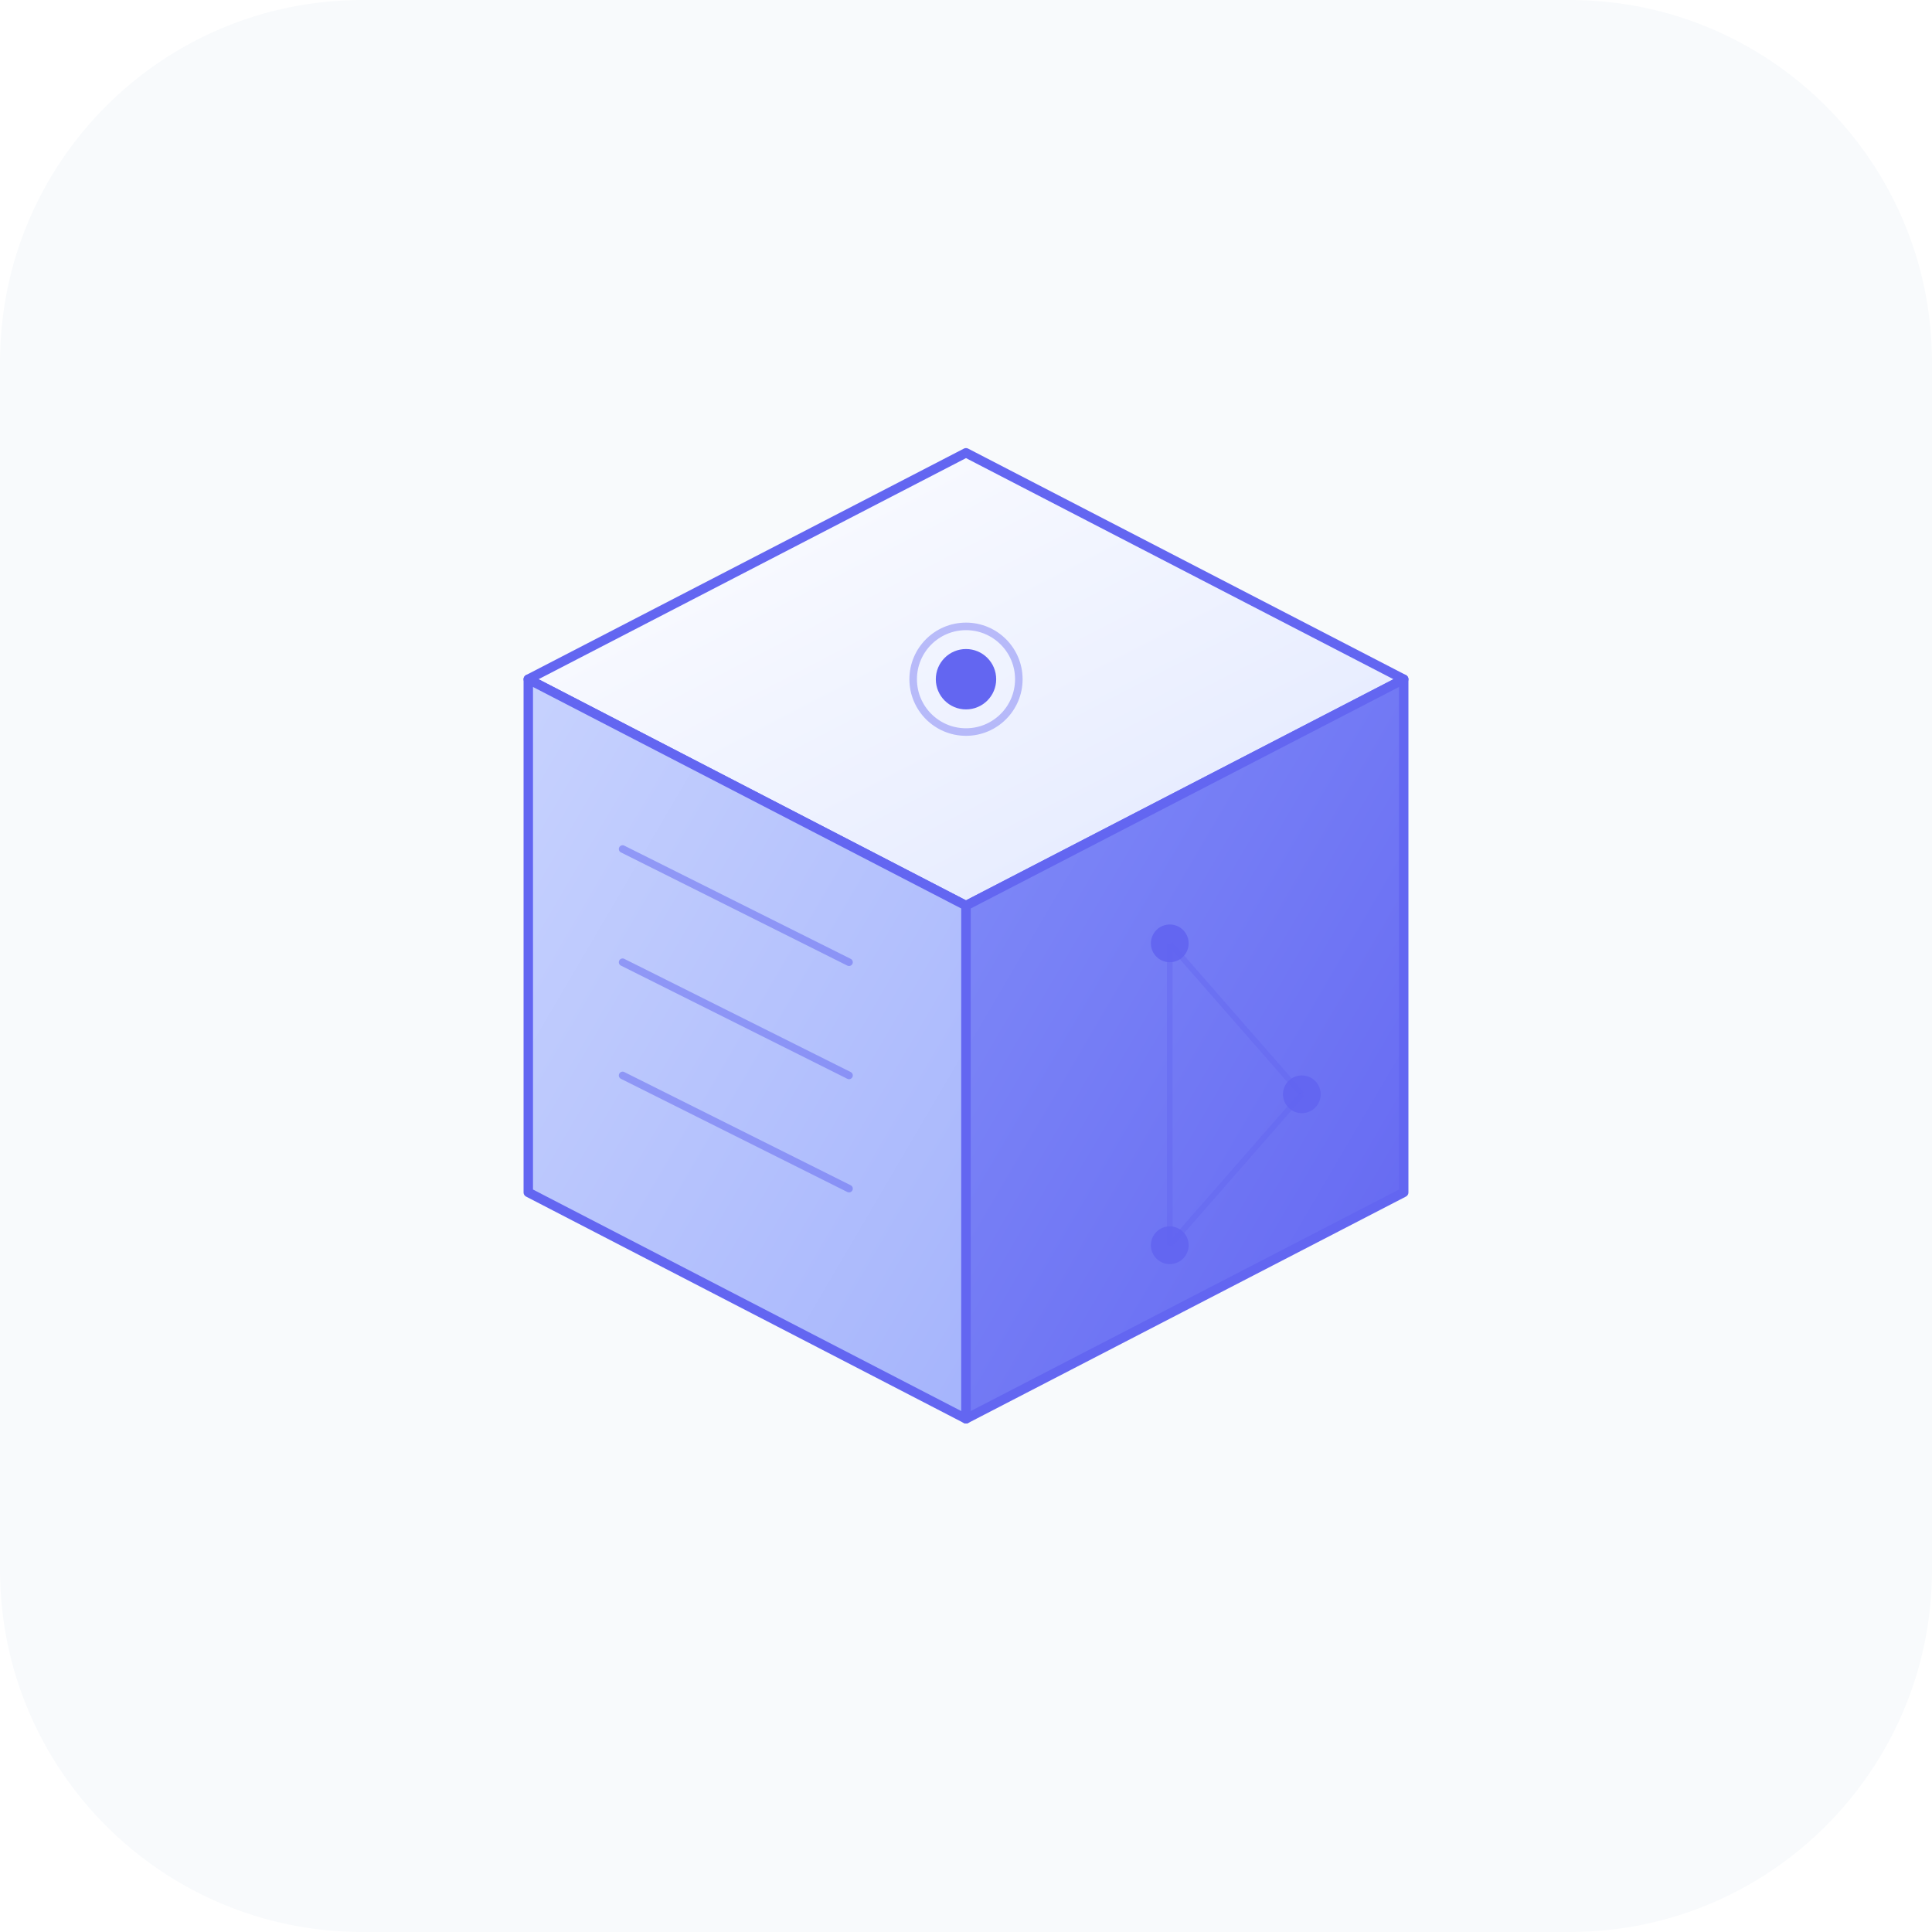
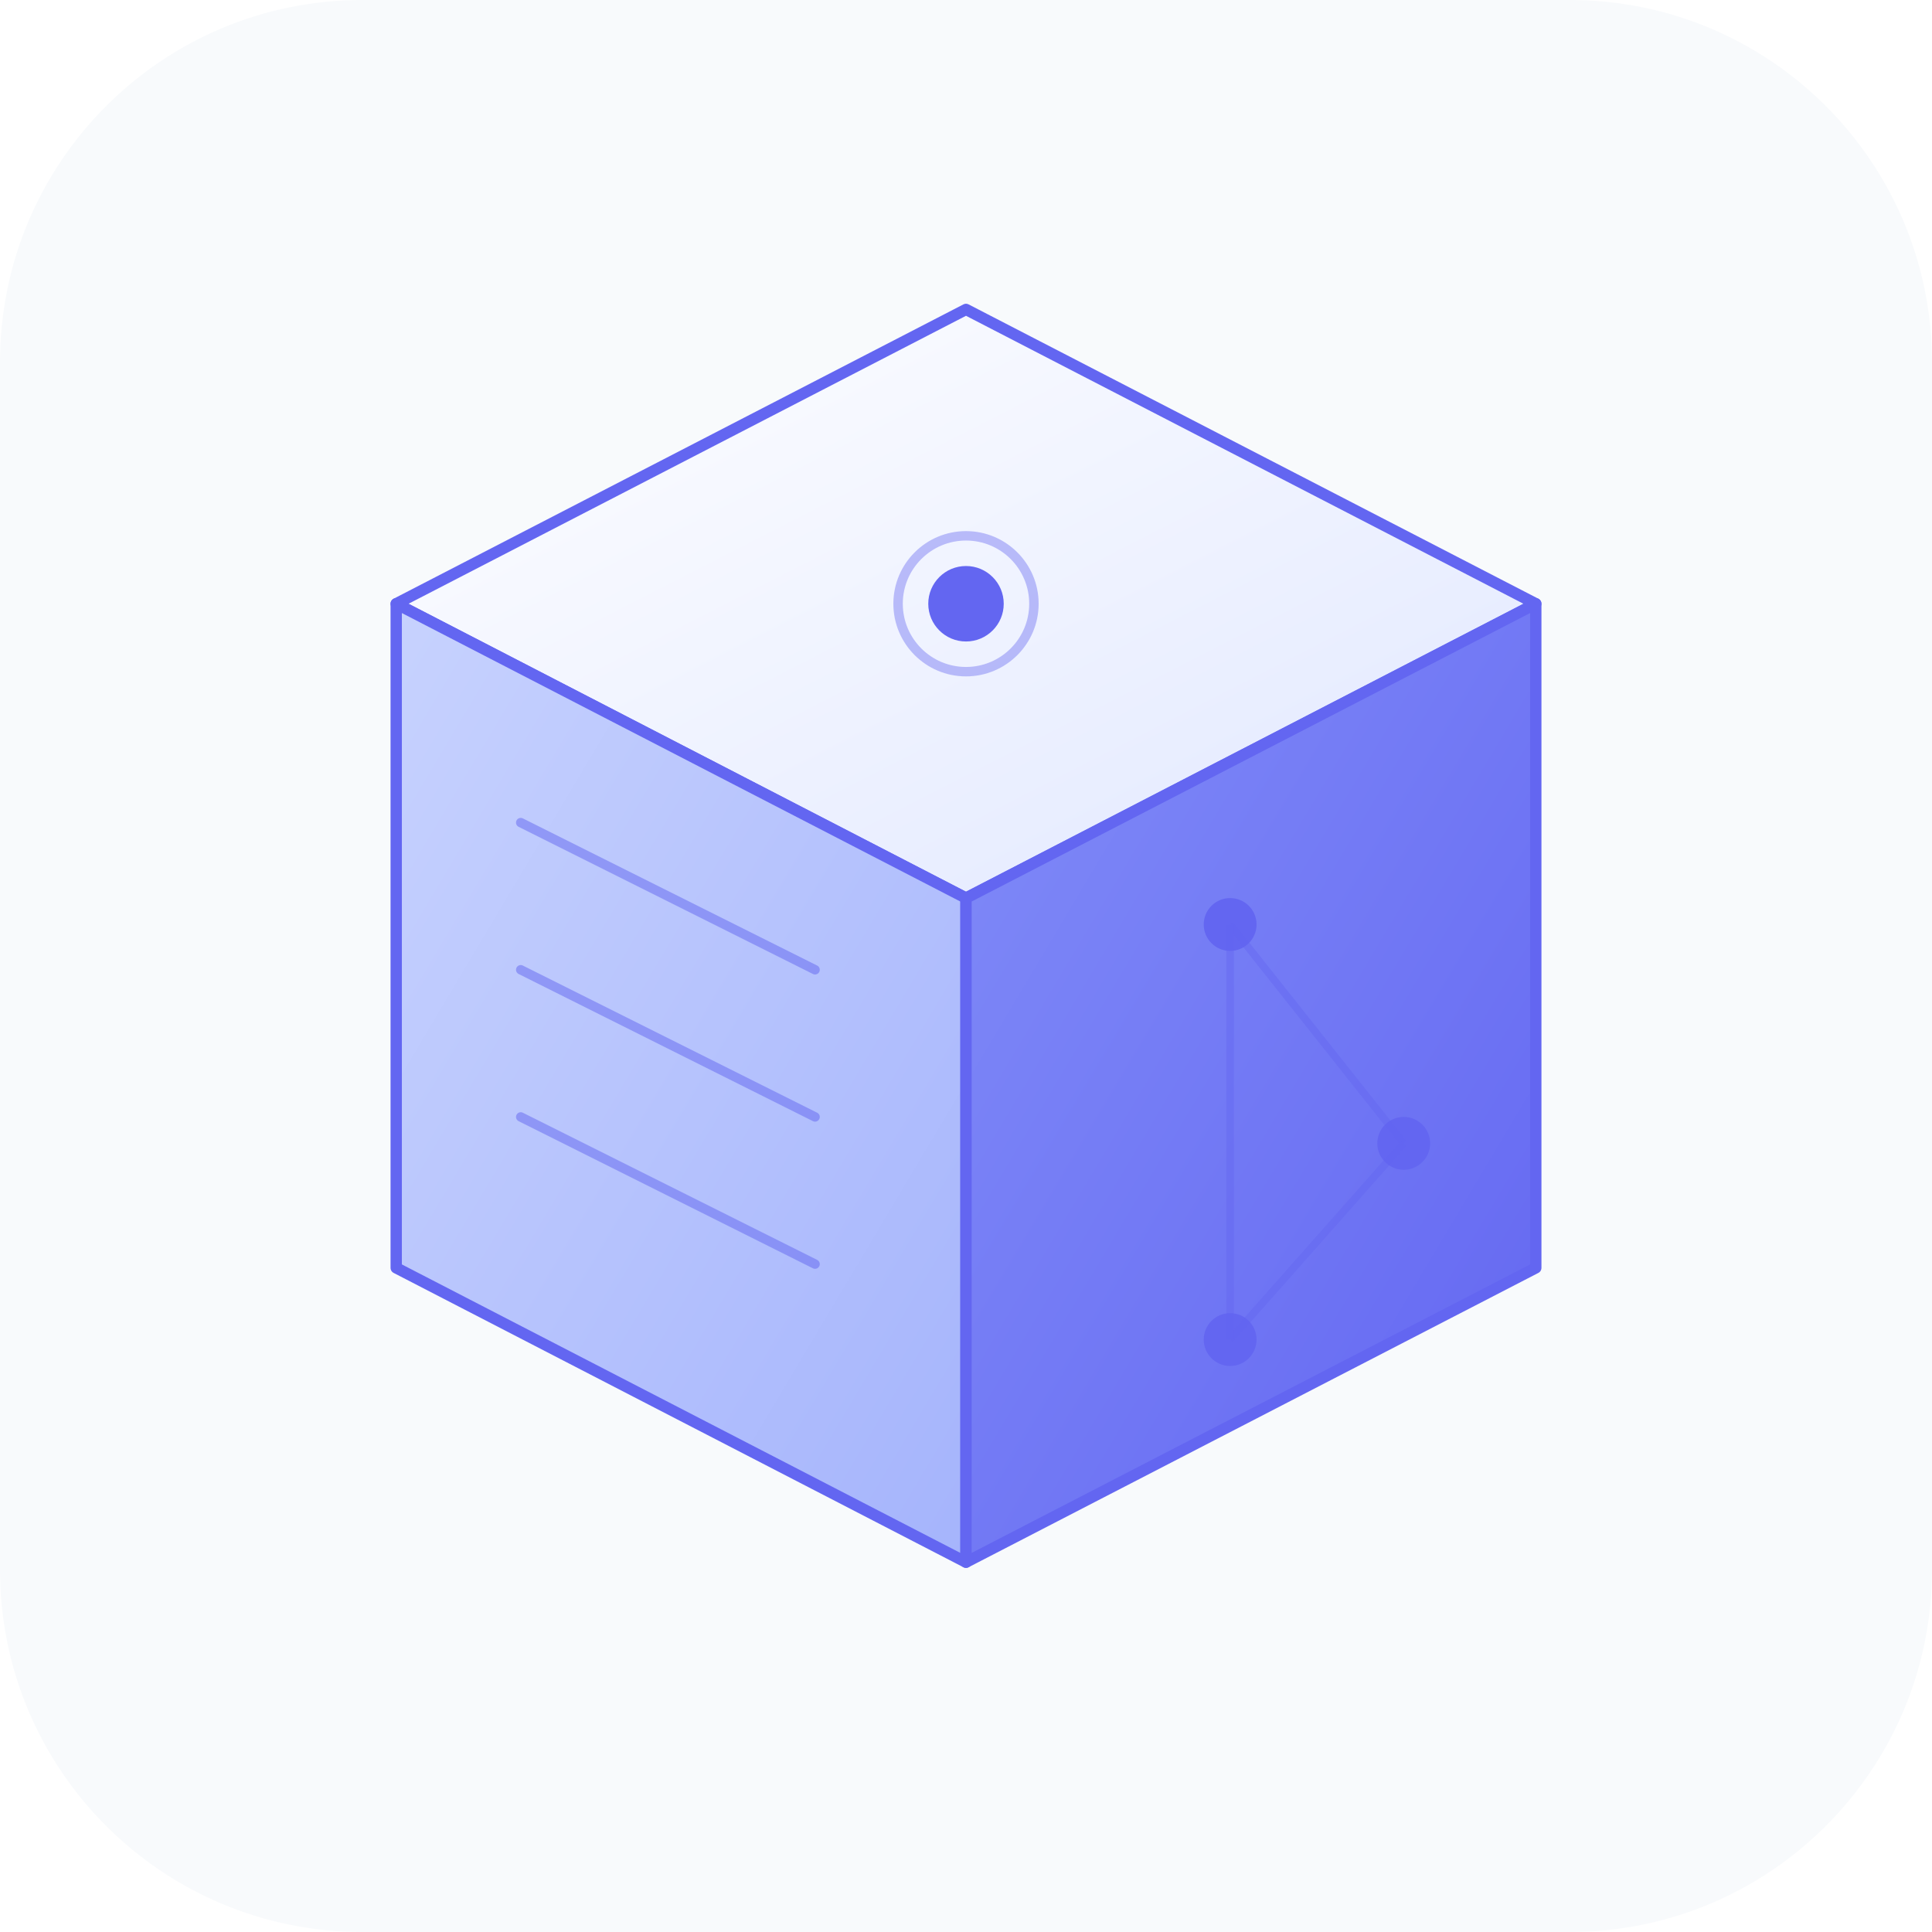
<svg xmlns="http://www.w3.org/2000/svg" viewBox="0 0 512 512" width="512" height="512">
  <defs>
    <linearGradient id="topFace" x1="0%" y1="0%" x2="100%" y2="100%">
      <stop offset="0%" stop-color="#ffffff" />
      <stop offset="100%" stop-color="#e0e7ff" />
    </linearGradient>
    <linearGradient id="leftFace" x1="0%" y1="0%" x2="100%" y2="100%">
      <stop offset="0%" stop-color="#c7d2fe" />
      <stop offset="100%" stop-color="#a5b4fc" />
    </linearGradient>
    <linearGradient id="rightFace" x1="0%" y1="0%" x2="100%" y2="100%">
      <stop offset="0%" stop-color="#818cf8" />
      <stop offset="100%" stop-color="#6366f1" />
    </linearGradient>
  </defs>
  <rect width="512" height="512" rx="96" fill="#f8fafc" />
-   <polygon points="256,120 372,180 256,240 140,180" fill="url(#topFace)" stroke="#6366f1" stroke-width="2.5" stroke-linejoin="round" />
-   <polygon points="140,180 256,240 256,376 140,316" fill="url(#leftFace)" stroke="#6366f1" stroke-width="2.5" stroke-linejoin="round" />
-   <polygon points="372,180 256,240 256,376 372,316" fill="url(#rightFace)" stroke="#6366f1" stroke-width="2.5" stroke-linejoin="round" />
-   <circle cx="256" cy="180" r="8" fill="#6366f1" />
-   <circle cx="256" cy="180" r="14" fill="none" stroke="#6366f1" stroke-width="2" stroke-opacity="0.4" />
-   <g stroke="#6366f1" stroke-width="2" stroke-linecap="round" stroke-opacity="0.5">
-     <line x1="165" y1="225" x2="225" y2="255" />
-     <line x1="165" y1="255" x2="225" y2="285" />
-     <line x1="165" y1="285" x2="225" y2="315" />
+   <polygon points="256,82 407,160 256,238 105,160" fill="url(#topFace)" stroke="#6366f1" stroke-width="3" stroke-linejoin="round" />
+   <polygon points="105,160 256,238 256,414 105,336" fill="url(#leftFace)" stroke="#6366f1" stroke-width="3" stroke-linejoin="round" />
+   <polygon points="407,160 256,238 256,414 407,336" fill="url(#rightFace)" stroke="#6366f1" stroke-width="3" stroke-linejoin="round" />
+   <circle cx="256" cy="160" r="10" fill="#6366f1" />
+   <circle cx="256" cy="160" r="18" fill="none" stroke="#6366f1" stroke-width="2.5" stroke-opacity="0.4" />
+   <g stroke="#6366f1" stroke-width="2.5" stroke-linecap="round" stroke-opacity="0.5">
+     <line x1="138" y1="218" x2="216" y2="257" />
+     <line x1="138" y1="257" x2="216" y2="296" />
+     <line x1="138" y1="296" x2="216" y2="335" />
  </g>
  <g fill="#6366f1">
-     <circle cx="310" cy="250" r="5" />
-     <circle cx="345" cy="290" r="5" />
-     <circle cx="310" cy="330" r="5" />
+     <circle cx="326" cy="245" r="7" />
+     <circle cx="372" cy="303" r="7" />
+     <circle cx="326" cy="355" r="7" />
  </g>
-   <g stroke="#6366f1" stroke-width="1.5" stroke-opacity="0.4">
-     <line x1="310" y1="250" x2="345" y2="290" />
-     <line x1="345" y1="290" x2="310" y2="330" />
-     <line x1="310" y1="250" x2="310" y2="330" />
+   <g stroke="#6366f1" stroke-width="2" stroke-opacity="0.4">
+     <line x1="326" y1="245" x2="372" y2="303" />
+     <line x1="372" y1="303" x2="326" y2="355" />
+     <line x1="326" y1="245" x2="326" y2="355" />
  </g>
</svg>
